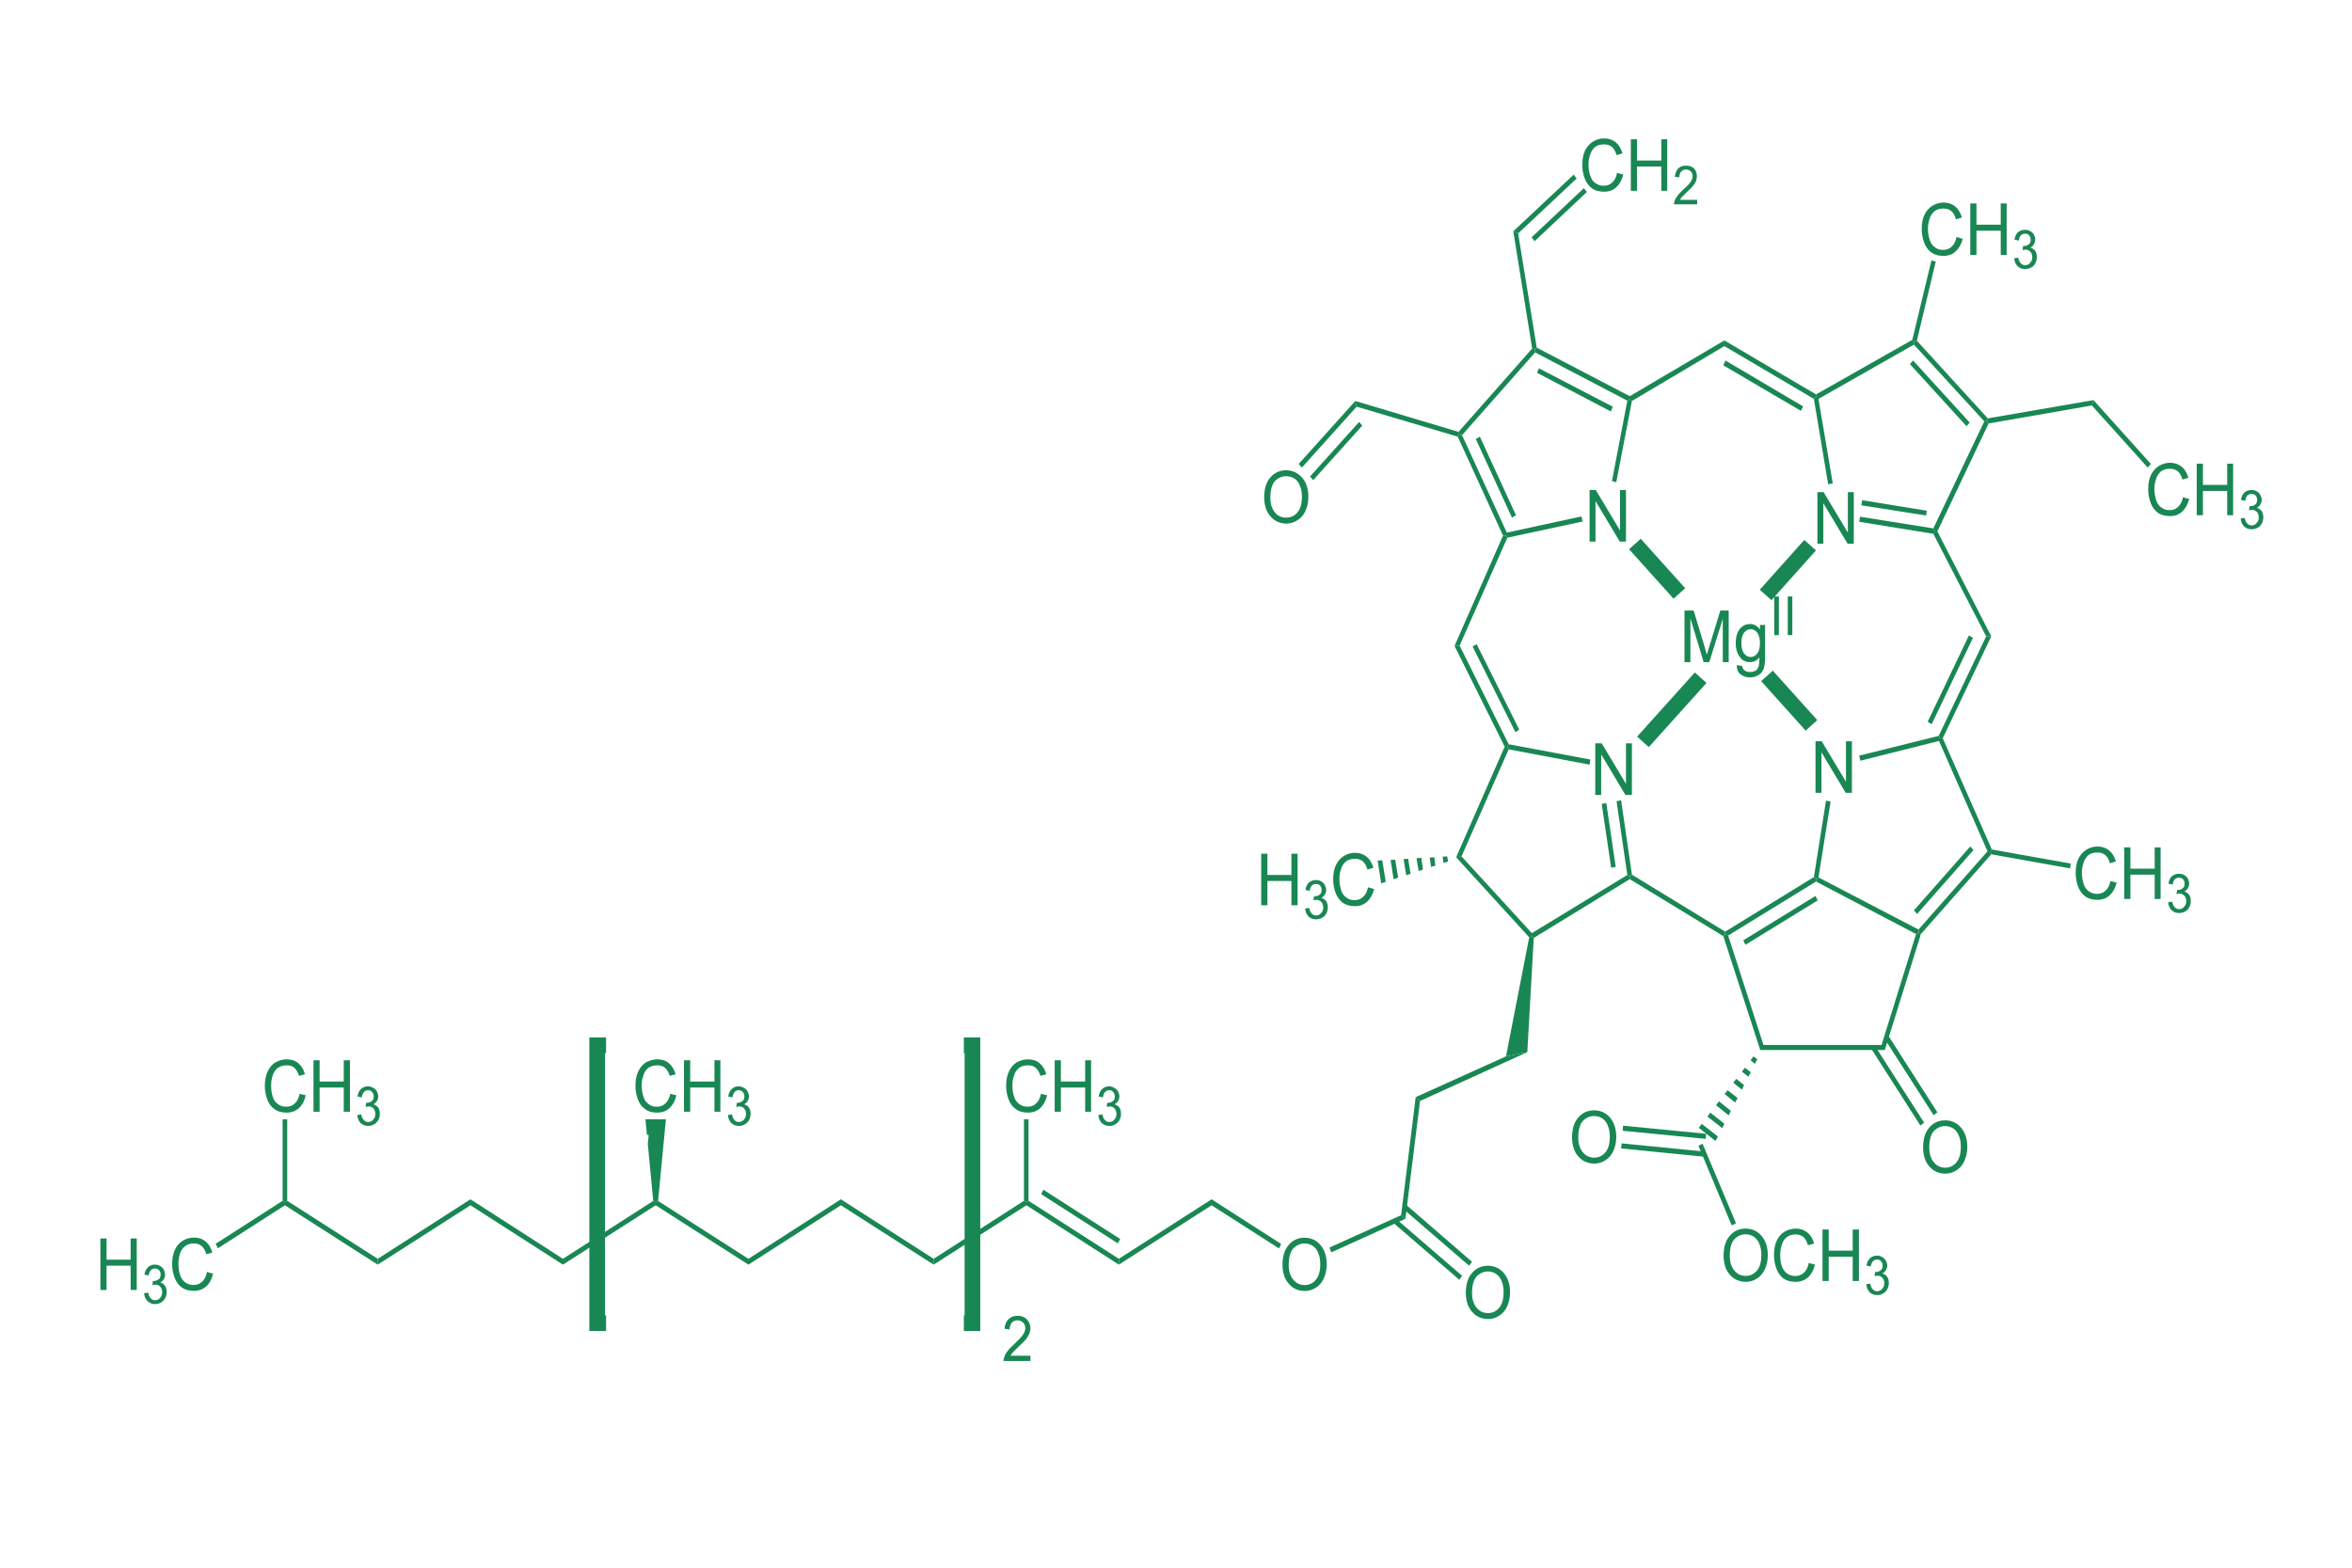
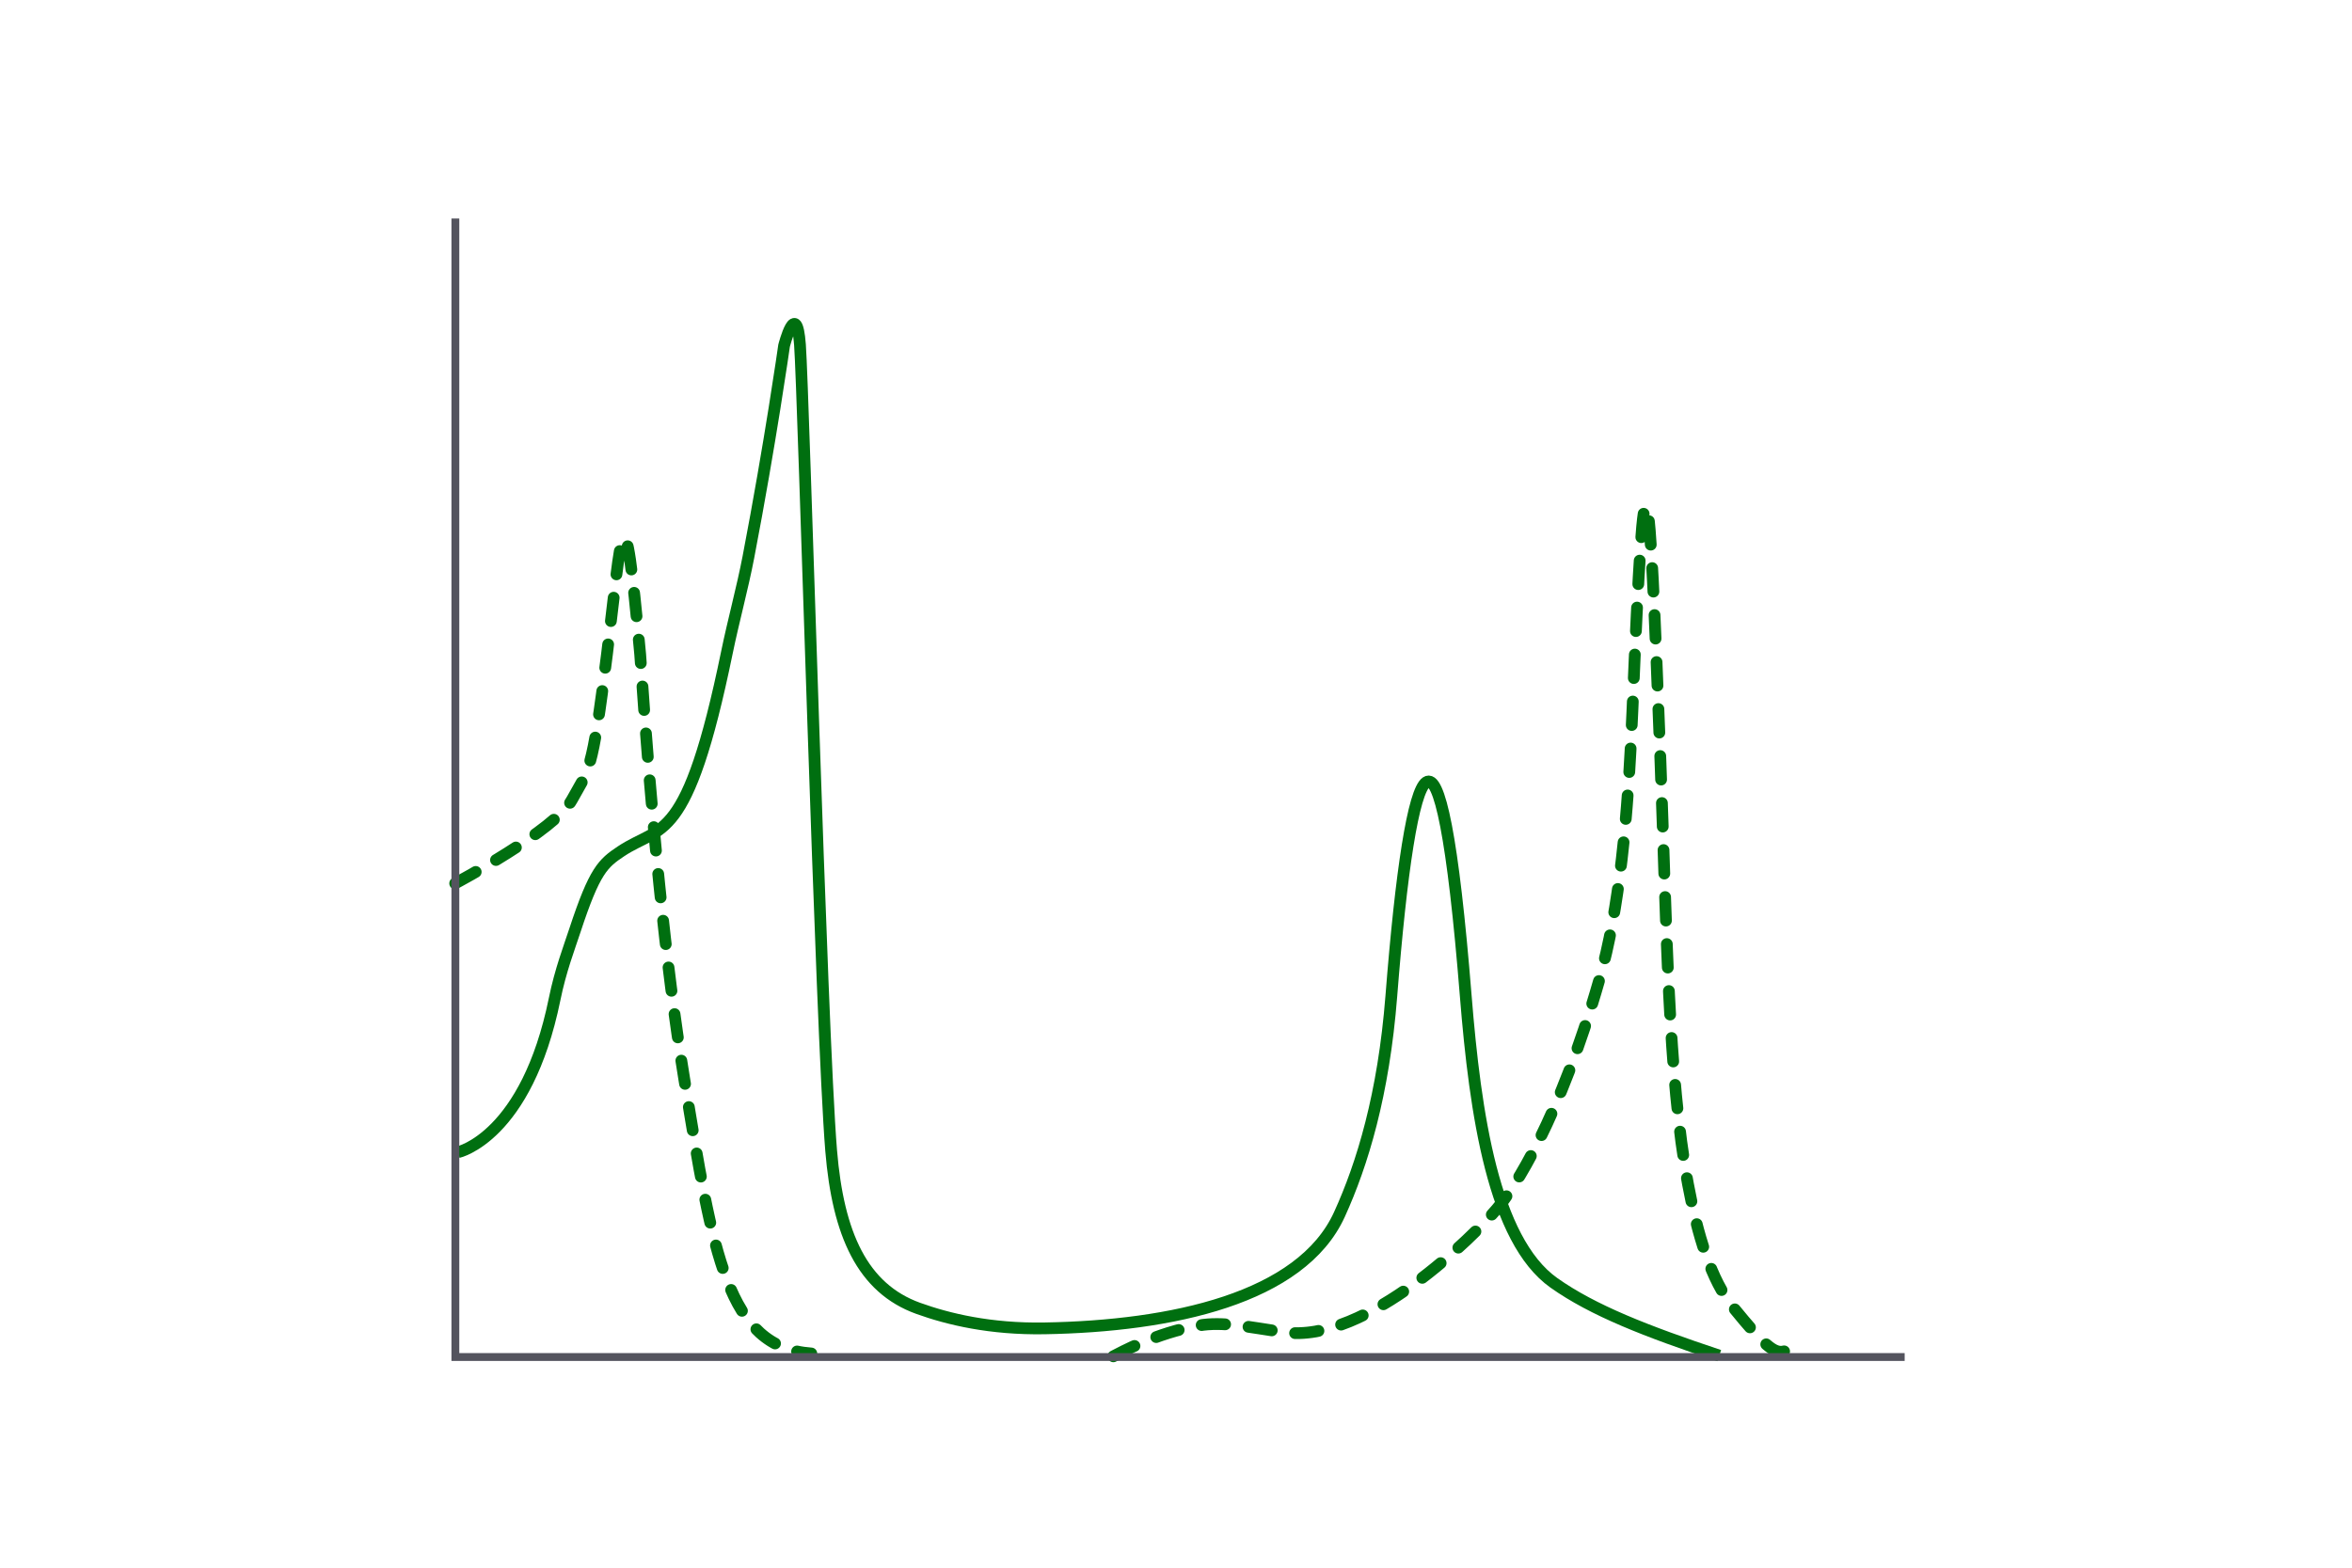
<svg xmlns="http://www.w3.org/2000/svg" width="300" height="200">
-   <path d="m204.301 94.834 3.095 5.164v-5.164h.756v6.579h-.825l-3.095-5.164v5.164h-.756v-6.579h.825zm-.757-32.319 3.095 5.164v-5.164h.757v6.579h-.791l-3.095-5.163v5.163h-.757v-6.579h.791zm29.058.268 3.095 5.164v-5.164h.757v6.579h-.791l-3.095-5.164v5.164h-.757v-6.579h.791zm-.24 31.784 3.094 5.163v-5.163h.757v6.578h-.791l-3.095-5.163v5.163h-.756v-6.578h.791zM186.419 109.254l8.975 9.791-.035.42-.309.115-9.319-10.212.688-.114zm21.148 2.371.31.153v.382l-12.242 7.497-.276-.192.035-.42 12.16-7.412.005.009.008-.017z" fill="#198754" />
-   <path d="m206.776 102.101 1.376 9.486-.275.191-.31-.153-1.375-9.409.584-.115zm-1.891.345 1.204 8.146-.585.115-1.204-8.147.585-.114zm-12.449-7.497 10.42 1.951-.103.65h-.002l-10.315-1.951-.172-.344.172-.306z" fill="#198754" />
-   <path d="m192.264 95.255.172.344-6.017 13.655-.688.114 6.147-14.015.043.019v-.117h.343zm-6.086-12.889 6.258 12.583-.172.306h-.343v-.049l-.02.009-6.376-12.811.653-.038zm2.166-.191 5.434 10.9-.482.344-5.467-10.938.515-.306zm19.808 29.412.039.057.015-.024 11.844 7.234v.344l-.241.229-11.932-7.267v-.382l.275-.191zm-12.724-67.124.31.115.069.382-9.307 10.542-.008-.007-.005.021-.344-.076-.103-.344 9.388-10.633z" fill="#198754" />
-   <path d="m186.143 55.44.344.076 5.709 12.431-.138.382h-.344l-5.777-12.621.206-.268zm2.614.268v.001l4.608 10.019-.516.306-4.608-10.02.516-.306zm12.964 10.173.138.651-9.595 2.065-.206-.268.138-.382 9.523-2.065.002-.001zm6.19-14.954.241.229-1.995 10.365-.55-.153 1.96-10.25.344-.191z" fill="#198754" />
-   <path d="m196.013 44.348.07.084.019-.037 11.768 6.146-.003.004.01-.001.034.383-.344.191-11.76-6.158-.069-.382.275-.23zm.275 2.639 9.422 4.896-.24.612-9.423-4.934.241-.574zm23.659-3.557v.727l-11.795 6.999-.241-.229-.034-.383 12.07-7.114zm-27.889 24.899.206.268-6.086 13.769-.653.038 6.189-14.075h.344zM244.5 43.468l9.044 9.907-.103.344-.344.038-8.975-9.791.034-.383.344-.115zm-.481 2.525 7.221 7.917-.413.459v-.001l-7.221-7.916.413-.459z" fill="#198754" />
-   <path d="m243.915 43.354.241.229-.034.383-12.162 6.916-.003-.007-.009.013-.309-.191v-.382l12.276-6.961zm-12.276 7.343.309.192 1.823 10.785-.585.115-1.822-10.9.275-.192zm5.605 15.223 9.354 1.491.172.383-.172.306-9.457-1.53.103-.65zm.275-2.104 8.253 1.339-.103.612-8.253-1.301.103-.65z" fill="#198754" />
-   <path d="m253.441 53.719.206.306-6.48 13.657-.053-.025v.137h-.344l-.172-.383 6.499-13.654.344-.038zm-6.327 14.075v.04l.016-.009 6.861 13.355h-.653l-6.74-13.08.172-.306h.344zM219.947 43.43l11.692 6.885v.382l-.275.192v-.001l-.034-.048-.013.021-11.37-6.704v-.727zm.138 2.563 9.903 5.852-.275.573-9.904-5.813.276-.612zm33.425 62.61.378.039.103.344-8.975 10.174-.275-.192-.035-.382 8.804-9.983zm-2.201-.612.412.459-7.187 8.147-.412-.459 7.187-8.147zm-3.508-13.807 6.259 14.19-.172.268-.378-.039-6.19-14.075.138-.344h.343zm-.515-.306.171.306-.137.344-10.041 2.525-.138-.651 10.145-2.524zm-14.375 8.262.585.114-1.547 9.677-.31.153-.275-.191 1.547-9.753z" fill="#198754" />
-   <path d="m231.364 111.893.275.191v.382l-11.211 6.885-.378-.153v-.344l11.314-6.961zm.206 2.409.275.574-9.216 5.66-.275-.573 9.216-5.661zm22.421-33.122-6.19 13.004h-.344l-.171-.306 6.052-12.698h.653zm-2.854-.115.516.306-5.262 11.016-.515-.306 5.261-11.016zm-56.328 53.164-13.686 6.234-.55-.497 11.52-5.202 2.716-.535zm72.215-83.187-.206.688-13.171 2.295-.206-.306.103-.344 13.48-2.333zM267.54 107.991c.585 0 1.101.192 1.479.498.413.344.688.803.86 1.415l-.757.229c-.137-.497-.344-.841-.619-1.071-.24-.191-.584-.306-.963-.306-.481 0-.859.115-1.169.344-.275.268-.516.574-.619.995a3.716 3.716 0 0 0-.206 1.262c0 .535.103 1.033.241 1.453.137.421.378.727.687.918.31.23.619.306.998.306.447 0 .791-.114 1.1-.42.31-.268.516-.689.619-1.224l.791.229c-.172.689-.481 1.224-.894 1.607-.413.382-.929.573-1.548.573-.653 0-1.169-.153-1.547-.42-.413-.306-.722-.727-.929-1.263a4.956 4.956 0 0 1-.309-1.759c0-.688.103-1.3.344-1.798a2.8 2.8 0 0 1 .997-1.147 2.78 2.78 0 0 1 1.444-.421zm4.196.115v2.716h3.095v-2.716h.756v6.579h-.756v-3.098h-3.095v3.098h-.791v-6.579h.791z" fill="#198754" />
-   <path d="M277.925 111.472c.241 0 .447.038.654.153.206.115.378.268.481.459.103.229.172.421.172.65 0 .23-.069.421-.172.574-.103.191-.241.344-.447.42.241.077.447.23.619.421.138.23.206.497.206.803 0 .421-.137.804-.412 1.11-.31.267-.654.42-1.066.42-.413 0-.722-.114-.997-.382-.241-.268-.379-.574-.413-.995l.516-.076c.068.344.172.574.344.727.137.153.309.229.55.229a.715.715 0 0 0 .619-.306c.206-.191.275-.421.275-.727 0-.267-.069-.497-.241-.688-.172-.153-.378-.268-.619-.268-.103 0-.241.038-.378.077l.069-.536h.068c.241 0 .448-.038.619-.191.207-.115.276-.344.276-.612a.826.826 0 0 0-.207-.574c-.103-.114-.309-.191-.516-.191a.792.792 0 0 0-.515.191c-.138.153-.241.383-.276.689l-.55-.115c.069-.421.207-.727.447-.956.241-.191.551-.306.894-.306zm-23.865-3.098.036.023.003-.016 10.037 1.79-.103.612-10.042-1.797-.103-.344.172-.268zm-73.487 31.592.55.497-1.857 15.023v.001l-.55-.459 1.857-15.062zm-18.914-31.057v2.716h3.061v-2.716h.791v6.579h-.791v-3.098h-3.061v3.098h-.791v-6.579h.791zm6.19 3.366c.241 0 .447.038.653.153.207.115.379.268.482.497.103.192.172.383.172.612 0 .23-.069.421-.172.574-.103.191-.241.344-.447.421.241.076.447.229.619.42.137.23.206.498.206.804 0 .42-.137.803-.413 1.109-.309.267-.653.42-1.066.42-.412 0-.722-.114-.997-.382-.241-.268-.378-.574-.412-.994l.515-.077c.069.344.172.574.344.727.138.153.31.229.55.229a.715.715 0 0 0 .619-.306c.207-.191.276-.42.276-.726 0-.268-.069-.498-.241-.689-.172-.153-.378-.268-.619-.268-.103 0-.241.039-.378.077l.068-.536h.069c.241 0 .447-.038.619-.191.206-.115.275-.344.275-.612a.828.828 0 0 0-.206-.573c-.103-.115-.31-.192-.516-.192a.792.792 0 0 0-.516.192c-.137.153-.24.382-.275.688l-.55-.115c.069-.42.206-.726.447-.956a1.43 1.43 0 0 1 .894-.306zm4.986-3.48c.585 0 1.101.191 1.479.497.413.344.688.803.86 1.415l-.757.229c-.137-.497-.344-.841-.619-1.07-.241-.192-.584-.306-.963-.306-.481 0-.859.114-1.169.344-.275.268-.516.573-.619.994a3.72 3.72 0 0 0-.206 1.262c0 .536.103 1.033.24 1.454.138.42.379.726.688.918.31.229.619.306.998.306.447 0 .79-.115 1.1-.421.309-.268.516-.688.619-1.224l.791.23c-.172.688-.482 1.223-.894 1.606-.413.382-.929.574-1.548.574-.653 0-1.169-.153-1.547-.421-.413-.306-.722-.727-.929-1.262a4.966 4.966 0 0 1-.309-1.76c0-.688.103-1.3.344-1.797.24-.497.584-.88.997-1.148.447-.267.928-.42 1.444-.42zm3.474.956.446 2.754-.584.191-.447-2.907.585-.038zm1.65-.077.378 2.295-.584.191-.379-2.447.585-.039zm1.651-.114.309 1.912-.55.191-.344-2.065.585-.038zm1.685-.115.206 1.491-.55.192-.275-1.645.619-.038zm1.65-.077.138 1.071-.55.153-.172-1.185.584-.039zm1.651-.114.103.65-.584.191-.104-.803.585-.038zm47.352 2.677 12.758 6.655.035.382-.344.192-12.734-6.681.006-.013h-.03v-.382l.309-.153zM247.905 25.837c.585 0 1.101.191 1.479.497.413.344.688.803.86 1.415l-.757.229c-.137-.497-.344-.841-.619-1.07-.24-.192-.584-.306-.963-.306-.481 0-.859.114-1.169.344-.275.268-.516.574-.619.994a3.72 3.72 0 0 0-.206 1.262c0 .536.103 1.033.241 1.454.137.421.378.726.687.918.31.229.619.306.998.306.447 0 .791-.115 1.1-.421.31-.268.516-.688.619-1.224l.791.23c-.172.688-.481 1.223-.894 1.606-.413.382-.929.574-1.548.574-.653 0-1.169-.153-1.547-.421-.413-.306-.722-.727-.928-1.262a4.944 4.944 0 0 1-.31-1.76c0-.688.103-1.3.344-1.797a2.81 2.81 0 0 1 .997-1.148 2.79 2.79 0 0 1 1.444-.42zm4.196.114v2.716h3.095v-2.716h.756v6.579h-.756v-3.098h-3.095v3.098h-.791v-6.579h.791zM258.29 29.317c.24 0 .447.038.653.153.206.115.378.268.481.459.104.23.172.421.172.65 0 .23-.068.421-.172.574-.103.191-.24.344-.447.421.241.076.447.229.619.42.138.23.207.498.207.804 0 .42-.138.803-.413 1.109-.309.268-.653.421-1.066.421-.413 0-.722-.115-.997-.383-.241-.268-.378-.574-.413-.994l.516-.077c.069.344.172.574.344.727.137.153.309.229.55.229a.715.715 0 0 0 .619-.306c.206-.191.275-.42.275-.726 0-.268-.069-.498-.241-.689-.172-.153-.378-.268-.619-.268-.103 0-.24.039-.378.077l.069-.536h.069c.24 0 .447-.038.619-.191.206-.114.275-.344.275-.612a.824.824 0 0 0-.207-.573c-.103-.115-.309-.192-.515-.192a.788.788 0 0 0-.516.192c-.138.153-.241.382-.275.688l-.551-.115c.069-.42.207-.726.448-.956.24-.191.55-.306.894-.306zm-11.933 3.901.55.153-2.407 10.097-.344.115-.241-.229.02-.02-.014-.003 2.436-10.113zM172.87 51.156l13.17 3.94.103.344-.206.268-.065-.05-.008.028-12.822-3.803-.172-.727zm20.151-21.648.619.268 2.373 14.572-.275.23-.31-.115.008-.021-.011.002-2.404-14.936zM216.027 77.891l1.41 4.666c.103.421.206.765.275.956l.309-1.032 1.41-4.59h1.066v6.578h-.756v-5.507l-1.72 5.507h-.722l-1.685-5.584v5.584h-.756v-6.578h1.169zm7.221 1.721c.482 0 .895.23 1.238.689v-.574h.654v4.092c0 .727-.069 1.262-.207 1.568-.137.306-.343.574-.619.727a2.002 2.002 0 0 1-1.1.306c-.516 0-.928-.153-1.238-.421-.309-.229-.447-.612-.447-1.147l.688.115c.034.267.137.42.275.535.172.153.413.23.722.23.344 0 .585-.077.791-.23.172-.153.275-.344.344-.612.034-.191.069-.535.069-1.032a1.43 1.43 0 0 1-1.204.612c-.585 0-1.032-.23-1.341-.727-.344-.459-.482-1.033-.482-1.683 0-.459.069-.88.207-1.262.137-.383.378-.689.653-.88.275-.229.619-.306.997-.306zm.035.65c-.31 0-.585.153-.826.459-.206.268-.343.727-.343 1.301 0 .612.137 1.071.343 1.338.241.306.516.459.826.459.344 0 .619-.153.86-.459.206-.267.343-.726.343-1.338 0-.574-.137-.995-.343-1.301-.241-.306-.516-.459-.86-.459zM226.894 76.093v4.934h-.585v-4.934h.585zm1.719 0v4.934h-.584v-4.934h.584z" fill="#198754" />
-   <path d="m216.921 86.458-7.359 8.185m21.32-25.09-5.674 6.349m-11.004-.191L208.53 69.4m22.524 23.14-5.674-6.311" stroke="#198754" stroke-width="2" fill="none" />
-   <path d="m244.741 118.968.275.192-.094.134.019.035.02.006-4.553 14.626-.413-.65 4.402-14.151.344-.192zm-4.746 14.343.413.65h-15.887l.412-.65h15.062zm-19.945-14.113.378.153 4.505 13.96-.412.65-4.675-14.422.053-.018-.09-.094.241-.229zm28.061 23.732c.55 0 1.032.142 1.479.432.412.291.756.696.997 1.213.241.52.344 1.105.344 1.763 0 .669-.138 1.262-.379 1.79-.24.524-.584.925-1.031 1.193a2.53 2.53 0 0 1-1.41.406c-.55 0-1.066-.15-1.513-.448a3.098 3.098 0 0 1-.997-1.224 4.366 4.366 0 0 1-.31-1.641c0-1.09.241-1.943.791-2.558.516-.62 1.204-.926 2.029-.926zm0 .731c-.55 0-1.032.214-1.444.635-.379.424-.585 1.128-.585 2.118 0 .792.206 1.416.585 1.871.378.455.859.684 1.444.684.584 0 1.066-.229 1.444-.692.378-.459.55-1.113.55-1.958 0-.536-.068-1.002-.24-1.4a1.88 1.88 0 0 0-.688-.929 1.86 1.86 0 0 0-1.066-.329z" fill="#198754" />
-   <path d="m240.855 132.125 6.259 9.784-.482.363-6.258-9.764.481-.383zm-1.685 1.339 6.258 9.764-.481.364-6.258-9.784.481-.344zm-22.112 9.917 2.064 1.607-.31.573-2.132-1.682.378-.498zm1.101-1.434 1.788 1.415-.275.555-1.891-1.473.378-.497zm1.1-1.446 1.513 1.217-.275.573-1.616-1.292.378-.498zm1.101-1.415 1.272.995-.309.573h-.001l-1.341-1.071.379-.497zm1.1-1.453.997.803-.275.574-1.1-.88.378-.497zm1.101-1.415.756.573-.309.574-.826-.65.379-.497zm1.1-1.454.481.383-.309.574-.55-.459.378-.498zM222.664 156.737c.55 0 1.031.141 1.478.432.413.291.757.696.998 1.212.24.521.344 1.106.344 1.764 0 .669-.138 1.262-.379 1.79-.24.524-.584.925-1.031 1.193a2.537 2.537 0 0 1-1.41.405c-.55 0-1.066-.149-1.513-.447a3.116 3.116 0 0 1-.998-1.224 4.385 4.385 0 0 1-.309-1.641c0-1.09.241-1.943.791-2.559.516-.619 1.203-.925 2.029-.925zm0 .73c-.55 0-1.032.215-1.445.635-.378.425-.584 1.129-.584 2.119 0 .792.206 1.415.584 1.87.379.456.86.685 1.445.685.584 0 1.066-.229 1.444-.692.378-.459.55-1.113.55-1.958 0-.536-.068-1.003-.24-1.4a1.886 1.886 0 0 0-.688-.93 1.86 1.86 0 0 0-1.066-.329zm6.396-.726c.585 0 1.066.164 1.479.501.412.332.687.807.859 1.411l-.791.203c-.137-.478-.343-.826-.584-1.044-.275-.218-.585-.329-.997-.329-.447 0-.826.122-1.135.363-.31.241-.516.566-.619.975-.138.41-.206.83-.206 1.262 0 .559.068 1.048.206 1.465.172.417.378.727.688.934.309.206.653.309 1.031.309.413 0 .791-.141 1.101-.42.309-.283.515-.7.619-1.251l.79.218c-.171.715-.481 1.258-.894 1.633-.447.375-.962.562-1.581.562s-1.135-.141-1.548-.432c-.378-.287-.688-.704-.894-1.251a4.959 4.959 0 0 1-.309-1.763c0-.684.103-1.281.343-1.79.241-.508.551-.895.998-1.162a2.788 2.788 0 0 1 1.444-.394zm4.195.111v2.7h3.061v-2.7h.791v6.57h-.791v-3.098h-3.061v3.098h-.791v-6.57h.791zM239.411 160.187c.24 0 .447.058.653.176.206.115.378.272.482.471.103.198.171.413.171.634 0 .215-.068.406-.171.582a1.038 1.038 0 0 1-.448.417 1.2 1.2 0 0 1 .619.42c.138.211.207.475.207.792 0 .432-.138.796-.413 1.098-.309.298-.653.447-1.066.447-.413 0-.722-.13-.997-.386-.385-.604-.244-.274-.411-.995l.514-.08c.069.341.172.589.344.742a.696.696 0 0 0 .55.226.797.797 0 0 0 .619-.295c.206-.198.275-.443.275-.734 0-.279-.069-.509-.241-.688a.826.826 0 0 0-.619-.272c-.103 0-.24.038-.378.069l.069-.532h.069c.24 0 .447-.069.619-.202.206-.134.275-.341.275-.62a.79.79 0 0 0-.206-.555c-.104-.145-.31-.218-.516-.218a.684.684 0 0 0-.516.222c-.138.149-.241.371-.275.666l-.55-.107c.068-.406.206-.719.447-.941.24-.226.55-.337.894-.337zm-1.376 3.649.002.007-.002.001v-.008zm-20.873-17.93 4.264 10.154-.55.268-4.23-10.135.516-.287zm-13.825-4.257c.551 0 1.032.141 1.479.432.413.291.757.696.997 1.212.241.521.344 1.106.344 1.764 0 .669-.137 1.262-.378 1.79-.241.524-.584.925-1.032 1.193a2.534 2.534 0 0 1-1.409.405 2.696 2.696 0 0 1-1.514-.447 3.122 3.122 0 0 1-.997-1.224 4.385 4.385 0 0 1-.309-1.641c0-1.09.24-1.943.791-2.559.515-.619 1.203-.925 2.029-.925zm0 .73c-.55 0-1.031.215-1.444.635-.378.425-.584 1.129-.584 2.119 0 .792.206 1.415.584 1.87.379.456.86.685 1.445.685.584 0 1.066-.229 1.444-.692.378-.459.55-1.113.55-1.958 0-.536-.069-1.003-.241-1.4a1.879 1.879 0 0 0-.687-.93 1.86 1.86 0 0 0-1.066-.329z" fill="#198754" />
-   <path d="m206.845 145.867 10.592 1.052-.069.651-10.588-1.052h-.004l.069-.651zm.172-2.256 10.592 1.032-.035.651-10.591-1.033.034-.65zm-17.229 17.869c.551 0 1.032.141 1.479.432.413.291.757.696.998 1.213.24.52.343 1.105.343 1.763 0 .669-.137 1.262-.378 1.79-.241.524-.584.925-1.031 1.193a2.531 2.531 0 0 1-1.41.405 2.69 2.69 0 0 1-1.513-.447 3.116 3.116 0 0 1-.998-1.224 4.385 4.385 0 0 1-.309-1.641c0-1.09.24-1.943.791-2.558.516-.62 1.203-.926 2.029-.926zm0 .73c-.55 0-1.031.215-1.444.635-.378.425-.584 1.129-.584 2.119 0 .792.206 1.415.584 1.871.379.455.86.684 1.445.684.584 0 1.066-.229 1.444-.692.378-.459.55-1.113.55-1.958 0-.536-.069-1.002-.241-1.4a1.879 1.879 0 0 0-.687-.93 1.86 1.86 0 0 0-1.066-.329zm-10.453-8.521 8.425 7.286-.378.497-8.426-7.267.379-.516zm-1.273 1.798 8.425 7.266-.344.517-8.425-7.267.344-.516zm-11.657 2.417c.55 0 1.031.141 1.478.432.413.291.757.696.998 1.212.24.521.344 1.106.344 1.764 0 .669-.138 1.262-.379 1.79-.24.524-.584.925-1.031 1.193a2.537 2.537 0 0 1-1.41.405c-.55 0-1.066-.149-1.513-.447a3.116 3.116 0 0 1-.998-1.224 4.385 4.385 0 0 1-.309-1.641c0-1.09.241-1.943.791-2.559.516-.619 1.203-.925 2.029-.925zm0 .73c-.55 0-1.032.215-1.445.635-.378.425-.584 1.129-.584 2.119 0 .792.206 1.415.584 1.87.379.456.86.685 1.445.685.584 0 1.066-.229 1.444-.692.378-.459.55-1.113.55-1.958 0-.536-.069-1.003-.24-1.4a1.886 1.886 0 0 0-.688-.93 1.86 1.86 0 0 0-1.066-.329z" fill="#198754" />
-   <path d="m178.716 155.028.55.458v.001l-9.457 4.283-.241-.612 9.148-4.13zM276.791 59.035c.584 0 1.1.191 1.479.497.412.345.687.804.859 1.415l-.756.23c-.138-.497-.344-.841-.619-1.071-.241-.191-.585-.306-.963-.306-.482 0-.86.115-1.169.344-.275.268-.516.574-.619.995a3.692 3.692 0 0 0-.207 1.262c0 .535.104 1.033.241 1.453.138.421.378.727.688.918.309.23.619.306.997.306.447 0 .791-.115 1.101-.421.309-.267.515-.688.618-1.223l.791.229c-.172.688-.481 1.224-.894 1.606-.412.383-.928.574-1.547.574-.653 0-1.169-.153-1.548-.421-.412-.306-.722-.726-.928-1.262a4.957 4.957 0 0 1-.31-1.759c0-.689.104-1.301.344-1.798.241-.497.585-.879.998-1.147a2.778 2.778 0 0 1 1.444-.421zm4.195.115v2.715h3.095V59.15h.757v6.578h-.757V62.63h-3.095v3.098h-.791V59.15h.791zM287.176 62.516c.24 0 .447.038.653.153.206.114.378.267.482.497.103.191.171.382.171.612 0 .229-.068.421-.171.573-.104.192-.241.345-.448.421.241.077.448.23.619.421.138.229.207.497.207.803 0 .421-.138.803-.413 1.109-.309.268-.653.421-1.066.421-.413 0-.722-.115-.997-.382-.241-.268-.378-.574-.413-.995l.516-.076c.069.344.172.573.344.726.137.153.309.23.55.23a.717.717 0 0 0 .619-.306c.206-.191.275-.421.275-.727 0-.268-.069-.497-.241-.688-.171-.153-.378-.268-.619-.268-.103 0-.24.038-.378.076l.069-.535h.069c.24 0 .447-.038.619-.191.206-.115.275-.344.275-.612a.828.828 0 0 0-.206-.574c-.104-.115-.31-.191-.516-.191a.788.788 0 0 0-.516.191c-.138.153-.241.383-.275.689l-.55-.115c.068-.421.206-.727.447-.956.24-.192.55-.306.894-.306zm-20.152-11.474 7.325 8.146-.413.459-7.118-7.917.206-.688zM154.541 153.001l8.872 5.698-.275.574h-.001l-8.596-5.507v-.765zm0 0v.765l-11.83 7.572v-.745l11.83-7.592z" fill="#198754" />
-   <path d="m131.191 153.192 11.52 7.401v.745l-11.795-7.572v-.383l.275-.191zm1.892-1.415 9.8 6.291-.309.555-9.767-6.273.276-.573zm-2.476 1.415.309.191v.383l-11.829 7.572v-.745l11.52-7.401z" fill="#198754" />
-   <path d="m107.257 153.001 11.83 7.592v.745l-11.83-7.572v-.765zm0 0v.765l-11.795 7.572v-.745l11.795-7.592zm-23.315.21 11.52 7.382v.745l-11.829-7.572v-.383l.309-.172zM83.323 153.211l.31.172v.383l-11.83 7.572v-.745l11.52-7.382zm-23.315-.21 11.795 7.592v.745l-11.795-7.572v-.765z" fill="#198754" />
-   <path d="M60.008 153.001v.765l-11.83 7.572v-.745l11.83-7.592zM131.123 135.146c.584 0 1.1.153 1.479.498.412.344.687.803.859 1.415l-.756.191c-.138-.459-.344-.803-.619-1.033-.241-.229-.585-.306-.963-.306-.482 0-.86.115-1.169.345a1.89 1.89 0 0 0-.619.994 3.63 3.63 0 0 0-.207 1.224c0 .574.103 1.071.241 1.491.138.421.378.727.688.918.309.23.619.306.997.306.447 0 .791-.114 1.1-.42.31-.268.516-.689.619-1.224l.791.191c-.172.727-.481 1.262-.894 1.645-.412.374-.928.562-1.547.562-.654 0-1.169-.142-1.548-.448-.412-.267-.722-.688-.928-1.224a5.112 5.112 0 0 1-.31-1.759c0-.688.104-1.3.344-1.798.241-.535.585-.917.998-1.185.447-.23.928-.383 1.444-.383zm4.195.115v2.716h3.095v-2.716h.757v6.571h-.757v-3.09h-3.095v3.09h-.791v-6.571h.791zM141.473 138.589c.241 0 .447.077.654.191.206.115.378.268.481.459.103.23.172.421.172.65 0 .192-.069.421-.172.574-.103.191-.241.306-.447.421.241.076.447.191.619.421.138.191.206.474.206.791 0 .433-.137.796-.412 1.098-.31.298-.654.448-1.066.448-.413 0-.722-.131-.998-.387-.24-.26-.378-.593-.412-1.002l.516-.08c.068.34.172.589.344.742.137.149.309.225.55.225a.8.8 0 0 0 .619-.294c.206-.199.275-.444.275-.734 0-.28-.069-.509-.241-.693a.785.785 0 0 0-.619-.267c-.103 0-.241.038-.378.076l.069-.535h.068c.241 0 .447-.077.619-.192.207-.153.276-.344.276-.612a.824.824 0 0 0-.207-.573c-.103-.153-.309-.23-.516-.23a.663.663 0 0 0-.515.23c-.138.153-.241.382-.276.688l-.55-.115c.069-.42.207-.726.447-.956.241-.229.55-.344.894-.344zm-10.282 4.2v10.403l-.275.191-.309-.191v-10.403h.584zM83.839 135.146c.585 0 1.1.153 1.479.498.412.344.687.803.859 1.415l-.756.191c-.138-.459-.344-.803-.619-1.033-.241-.229-.585-.306-.963-.306-.482 0-.86.115-1.169.345a1.89 1.89 0 0 0-.619.994 3.63 3.63 0 0 0-.207 1.224c0 .574.104 1.071.241 1.491.138.421.378.727.688.918.309.23.619.306.997.306.447 0 .791-.114 1.101-.42.309-.268.515-.689.619-1.224l.79.191c-.171.727-.481 1.262-.894 1.645-.412.374-.928.562-1.547.562-.653 0-1.169-.142-1.548-.448-.412-.267-.722-.688-.928-1.224a5.112 5.112 0 0 1-.31-1.759c0-.688.104-1.3.344-1.798.241-.535.585-.917.998-1.185.447-.23.928-.383 1.444-.383zm4.195.115v2.716h3.095v-2.716h.757v6.571h-.757v-3.09h-3.095v3.09h-.791v-6.571h.791z" fill="#198754" />
-   <path d="M94.224 138.589c.241 0 .447.077.654.191.206.115.378.268.481.459.103.23.172.421.172.65 0 .192-.069.421-.172.574-.103.191-.241.306-.447.421.241.076.447.191.619.421.137.191.206.474.206.791 0 .433-.137.796-.412 1.098-.31.298-.654.448-1.066.448-.413 0-.723-.131-.998-.387-.24-.26-.378-.593-.412-1.002l.515-.08c.069.34.172.589.344.742.138.149.31.225.551.225a.8.8 0 0 0 .619-.294c.206-.199.275-.444.275-.734 0-.28-.069-.509-.241-.693a.785.785 0 0 0-.619-.267c-.103 0-.241.038-.378.076l.068-.535h.069c.241 0 .447-.077.619-.192.207-.153.275-.344.275-.612a.823.823 0 0 0-.206-.573c-.103-.153-.309-.23-.516-.23a.667.667 0 0 0-.516.23c-.137.153-.24.382-.275.688l-.55-.115c.069-.42.206-.726.447-.956.241-.229.55-.344.894-.344zm-9.285 4.2-.997 10.422-.309.172-.31-.172.031-.056-.037-.004-.689-7.204.111-1.158h-.222l-.191-2h2.613zm-48.305 10.403 11.545 7.401v.745l-11.837-7.572v-.383l.292-.191zm-23.043 4.807v2.701h3.071v-2.701h.78v6.571h-.78v-3.098h-3.071v3.098h-.784v-6.571h.784zm6.162 3.336c.241 0 .465.057.667.176.203.114.362.271.468.47.107.199.162.413.162.635a1.083 1.083 0 0 1-.609.998c.261.069.464.207.609.421.144.21.216.474.216.792 0 .432-.141.795-.423 1.097a1.403 1.403 0 0 1-1.069.448 1.32 1.32 0 0 1-.97-.387c-.406-.601-.258-.271-.435-.994l.542-.08c.062.34.168.589.32.742a.74.74 0 0 0 .546.225.85.85 0 0 0 .65-.294c.176-.199.262-.444.262-.734 0-.28-.079-.509-.244-.689a.805.805 0 0 0-.623-.271c-.103 0-.23.038-.382.068l.059-.531h.089c.231 0 .44-.069.626-.203s.275-.34.275-.62a.795.795 0 0 0-.199-.554.685.685 0 0 0-.523-.218.708.708 0 0 0-.53.222c-.14.149-.233.371-.271.665l-.547-.107c.069-.405.22-.719.454-.941.237-.225.53-.336.88-.336zm-1.386 3.648.002.008h-.002v-.008zm6.376-7.094c.592 0 1.09.164 1.492.501.403.332.685.807.843 1.411l-.77.203c-.138-.478-.337-.827-.595-1.045-.262-.218-.588-.328-.984-.328-.454 0-.835.122-1.138.363a1.905 1.905 0 0 0-.643.975c-.124.409-.186.83-.186 1.262 0 .559.072 1.048.22 1.465.145.417.375.727.681.933.31.207.647.31 1.004.31.441 0 .808-.141 1.115-.42.302-.284.508-.7.615-1.251l.781.218c-.162.715-.458 1.258-.884 1.633s-.946.562-1.561.562c-.636 0-1.156-.141-1.555-.432-.399-.287-.701-.704-.911-1.251a4.967 4.967 0 0 1-.309-1.763c0-.684.117-1.281.35-1.79a2.607 2.607 0 0 1 1.004-1.162 2.702 2.702 0 0 1 1.431-.394zm11.307-4.697.292.191v.383l-8.545 5.488-.293-.574 8.546-5.488zM36.565 135.146c.592 0 1.091.153 1.493.498.402.344.684.803.842 1.415l-.77.191c-.137-.459-.337-.803-.595-1.033-.261-.229-.588-.306-.983-.306-.454 0-.836.115-1.138.345-.307.229-.52.573-.644.994a4.031 4.031 0 0 0-.185 1.224c0 .574.072 1.071.22 1.491.144.421.375.727.681.918.309.23.646.306 1.004.306.44 0 .808-.114 1.114-.42.303-.268.509-.689.616-1.224l.78.191c-.161.727-.457 1.262-.884 1.645-.426.374-.945.562-1.561.562-.636 0-1.155-.142-1.554-.448-.399-.267-.702-.688-.911-1.224a5.088 5.088 0 0 1-.31-1.759c0-.688.117-1.3.351-1.798.234-.535.571-.917 1.004-1.185.433-.23.911-.383 1.431-.383zm4.203.115v2.716h3.077v-2.716h.791v6.571h-.791v-3.09h-3.077v3.09h-.781v-6.571h.781z" fill="#198754" />
-   <path d="M46.94 138.589c.241 0 .448.077.654.191.206.115.378.268.481.459.103.23.172.421.172.65 0 .192-.069.421-.172.574-.103.191-.24.306-.447.421.241.076.447.191.619.421.138.191.207.474.207.791 0 .433-.138.796-.413 1.098-.31.298-.653.448-1.066.448-.413 0-.722-.131-.997-.387-.241-.26-.379-.593-.413-1.002l.516-.08c.069.34.172.589.344.742.137.149.309.225.55.225a.799.799 0 0 0 .619-.294c.206-.199.275-.444.275-.734 0-.28-.069-.509-.241-.693a.785.785 0 0 0-.619-.267c-.103 0-.24.038-.378.076l.069-.535h.069a1.1 1.1 0 0 0 .619-.192c.206-.153.275-.344.275-.612a.824.824 0 0 0-.207-.573c-.103-.153-.309-.23-.515-.23a.664.664 0 0 0-.516.23c-.138.153-.241.382-.275.688l-.551-.115c.069-.42.207-.726.447-.956a1.27 1.27 0 0 1 .895-.344zm-10.306 4.2v10.403l-.292.191-.292-.191v-10.403h.584zm88.402-10.434v37.455h-2.098v-2h.098v-33.455h-.098v-2h2.098zm-47.731 0v2h-.132v33.455h.132v2h-2.132v-37.455h2.132zm52.511 35.508c.481 0 .86.153 1.169.459.275.306.447.685.447 1.136 0 .23-.069.455-.137.677a4.72 4.72 0 0 1-.413.704c-.206.245-.55.581-.997 1.01-.379.355-.619.596-.723.726-.103.127-.206.253-.275.383h2.545v.677h-3.439c0-.168.035-.333.103-.49.069-.26.207-.512.413-.765.172-.252.447-.543.825-.872.551-.512.929-.918 1.135-1.216.207-.298.31-.581.31-.849 0-.279-.103-.516-.275-.708a.978.978 0 0 0-.723-.29c-.309 0-.55.103-.722.306-.172.206-.275.489-.275.849l-.653-.077c.034-.539.206-.952.516-1.235.275-.283.653-.425 1.169-.425zM204.61 17.652c.585 0 1.1.191 1.479.497.412.344.688.803.859 1.415l-.756.23c-.138-.498-.344-.842-.619-1.071-.241-.192-.585-.306-.963-.306-.481 0-.86.114-1.169.344-.275.268-.516.574-.619.994a3.702 3.702 0 0 0-.206 1.263c0 .535.103 1.032.24 1.453.138.421.379.727.688.918.31.229.619.306.997.306.447 0 .791-.115 1.101-.421.309-.268.516-.688.619-1.224l.791.23c-.172.688-.482 1.224-.894 1.606-.413.383-.929.574-1.548.574-.653 0-1.169-.153-1.547-.421-.413-.306-.723-.727-.929-1.262a4.964 4.964 0 0 1-.309-1.759c0-.689.103-1.301.344-1.798.24-.497.584-.88.997-1.148.447-.267.928-.42 1.444-.42zm4.195.115v2.715h3.095v-2.715h.757v6.578h-.757v-3.098h-3.095v3.098h-.791v-6.578h.791zM215.064 21.132c.447 0 .756.115 1.032.383.24.268.343.573.343.956a1.739 1.739 0 0 1-.447 1.186c-.172.229-.447.497-.859.879-.31.306-.516.498-.619.612-.103.115-.172.23-.241.344h2.201v.574h-2.958c0-.153.035-.268.069-.421.069-.229.207-.42.378-.65.138-.229.379-.459.688-.765.482-.42.826-.765.997-1.032.172-.268.241-.498.241-.727 0-.23-.069-.459-.241-.612-.137-.153-.343-.229-.584-.229-.275 0-.482.076-.619.267-.172.153-.241.383-.241.727l-.584-.077c.068-.459.206-.803.447-1.07.24-.23.584-.345.997-.345zm-14.34 1.148.378.497-7.462 6.999-.619-.268 7.703-7.228zm1.307 1.721.378.497-6.671 6.273-.379-.498 6.672-6.272zm-37.965 35.99c.551 0 1.032.153 1.479.459.413.268.757.689.997 1.186.241.535.344 1.109.344 1.759 0 .689-.137 1.262-.378 1.798-.241.535-.585.918-1.032 1.186a2.58 2.58 0 0 1-1.41.42c-.55 0-1.066-.153-1.513-.459a3.039 3.039 0 0 1-.997-1.224 4.344 4.344 0 0 1-.309-1.644c0-1.071.24-1.951.79-2.563.516-.612 1.204-.918 2.029-.918zm0 .765c-.55 0-1.031.191-1.444.612-.378.421-.585 1.148-.585 2.142 0 .765.207 1.415.585 1.874.378.459.86.65 1.444.65.585 0 1.066-.229 1.445-.688.378-.459.55-1.109.55-1.951 0-.535-.069-.994-.241-1.377a1.885 1.885 0 0 0-.688-.956 2.059 2.059 0 0 0-1.066-.306zm8.804-9.6.172.727-6.981 7.764-.413-.459 7.222-8.032zm.481 2.677.413.459-6.259 6.961-.413-.459 6.259-6.961zm22.008 65.632.276.192-.826 14.572-2.716.535 2.957-15.184.309-.115z" fill="#198754" />
+   <g fill="none">
+     <path d="M142.011 173.033c.895-.448 5.387-2.965 10.908-3.932 3.024-.53 6.391.201 10.798.857 10.64 1.582 24.608-12.683 27.185-15.704 2.251-2.639 8.018-11.486 13.103-29.29 2.551-8.93 3.641-20.564 4.208-34.231 1.602-38.588 2.098-32.742 3.573 6.195.8 21.116.958 40.355 3.515 54.118 1.204 6.484 2.949 12.285 5.806 15.788 3.905 4.788 5.193 5.909 6.46 5.566M58.058 112.698s12.79-6.779 14.9-10.68c2.111-3.901 2.541-2.864 4.477-18.673 1.934-15.796 2.083-23.159 4.221.128 1.427 20.988 3.221 39.518 5.62 54.177 3.686 22.524 5.476 34.245 16.208 35.021" stroke="#006F10" stroke-width="1.5" stroke-dasharray="3,3" stroke-linecap="round" />
+     <path d="M58.445 146.986s8.707-1.908 12.3-19.535c.748-3.67 1.838-6.483 2.601-8.803 2.503-7.604 3.563-8.506 5.863-10.04 5.16-3.444 8.42-.629 13.513-25.382.821-3.992 1.982-8.224 2.733-12.132 2.801-14.587 4.555-26.991 4.555-26.991s1.575-6.187 2.027-.128c.452 6.06 2.713 87.455 3.979 102.83.878 10.652 3.987 17.546 11.103 20.11 3.814 1.374 9.186 2.673 16.12 2.553 16.193-.28 32.72-3.809 37.606-14.531 2.921-6.41 5.633-15.28 6.619-27.848 2.504-31.929 6.222-40.859 9.496 0 1.2 14.983 3.55 31.122 11.239 36.57 4.981 3.53 11.809 6.19 21.093 9.283" stroke="#006F10" stroke-width="1.5" />
+     <path d="M58.083 27.877v145.246h184.859" stroke="#54545E" />
+   </g>
</svg>
